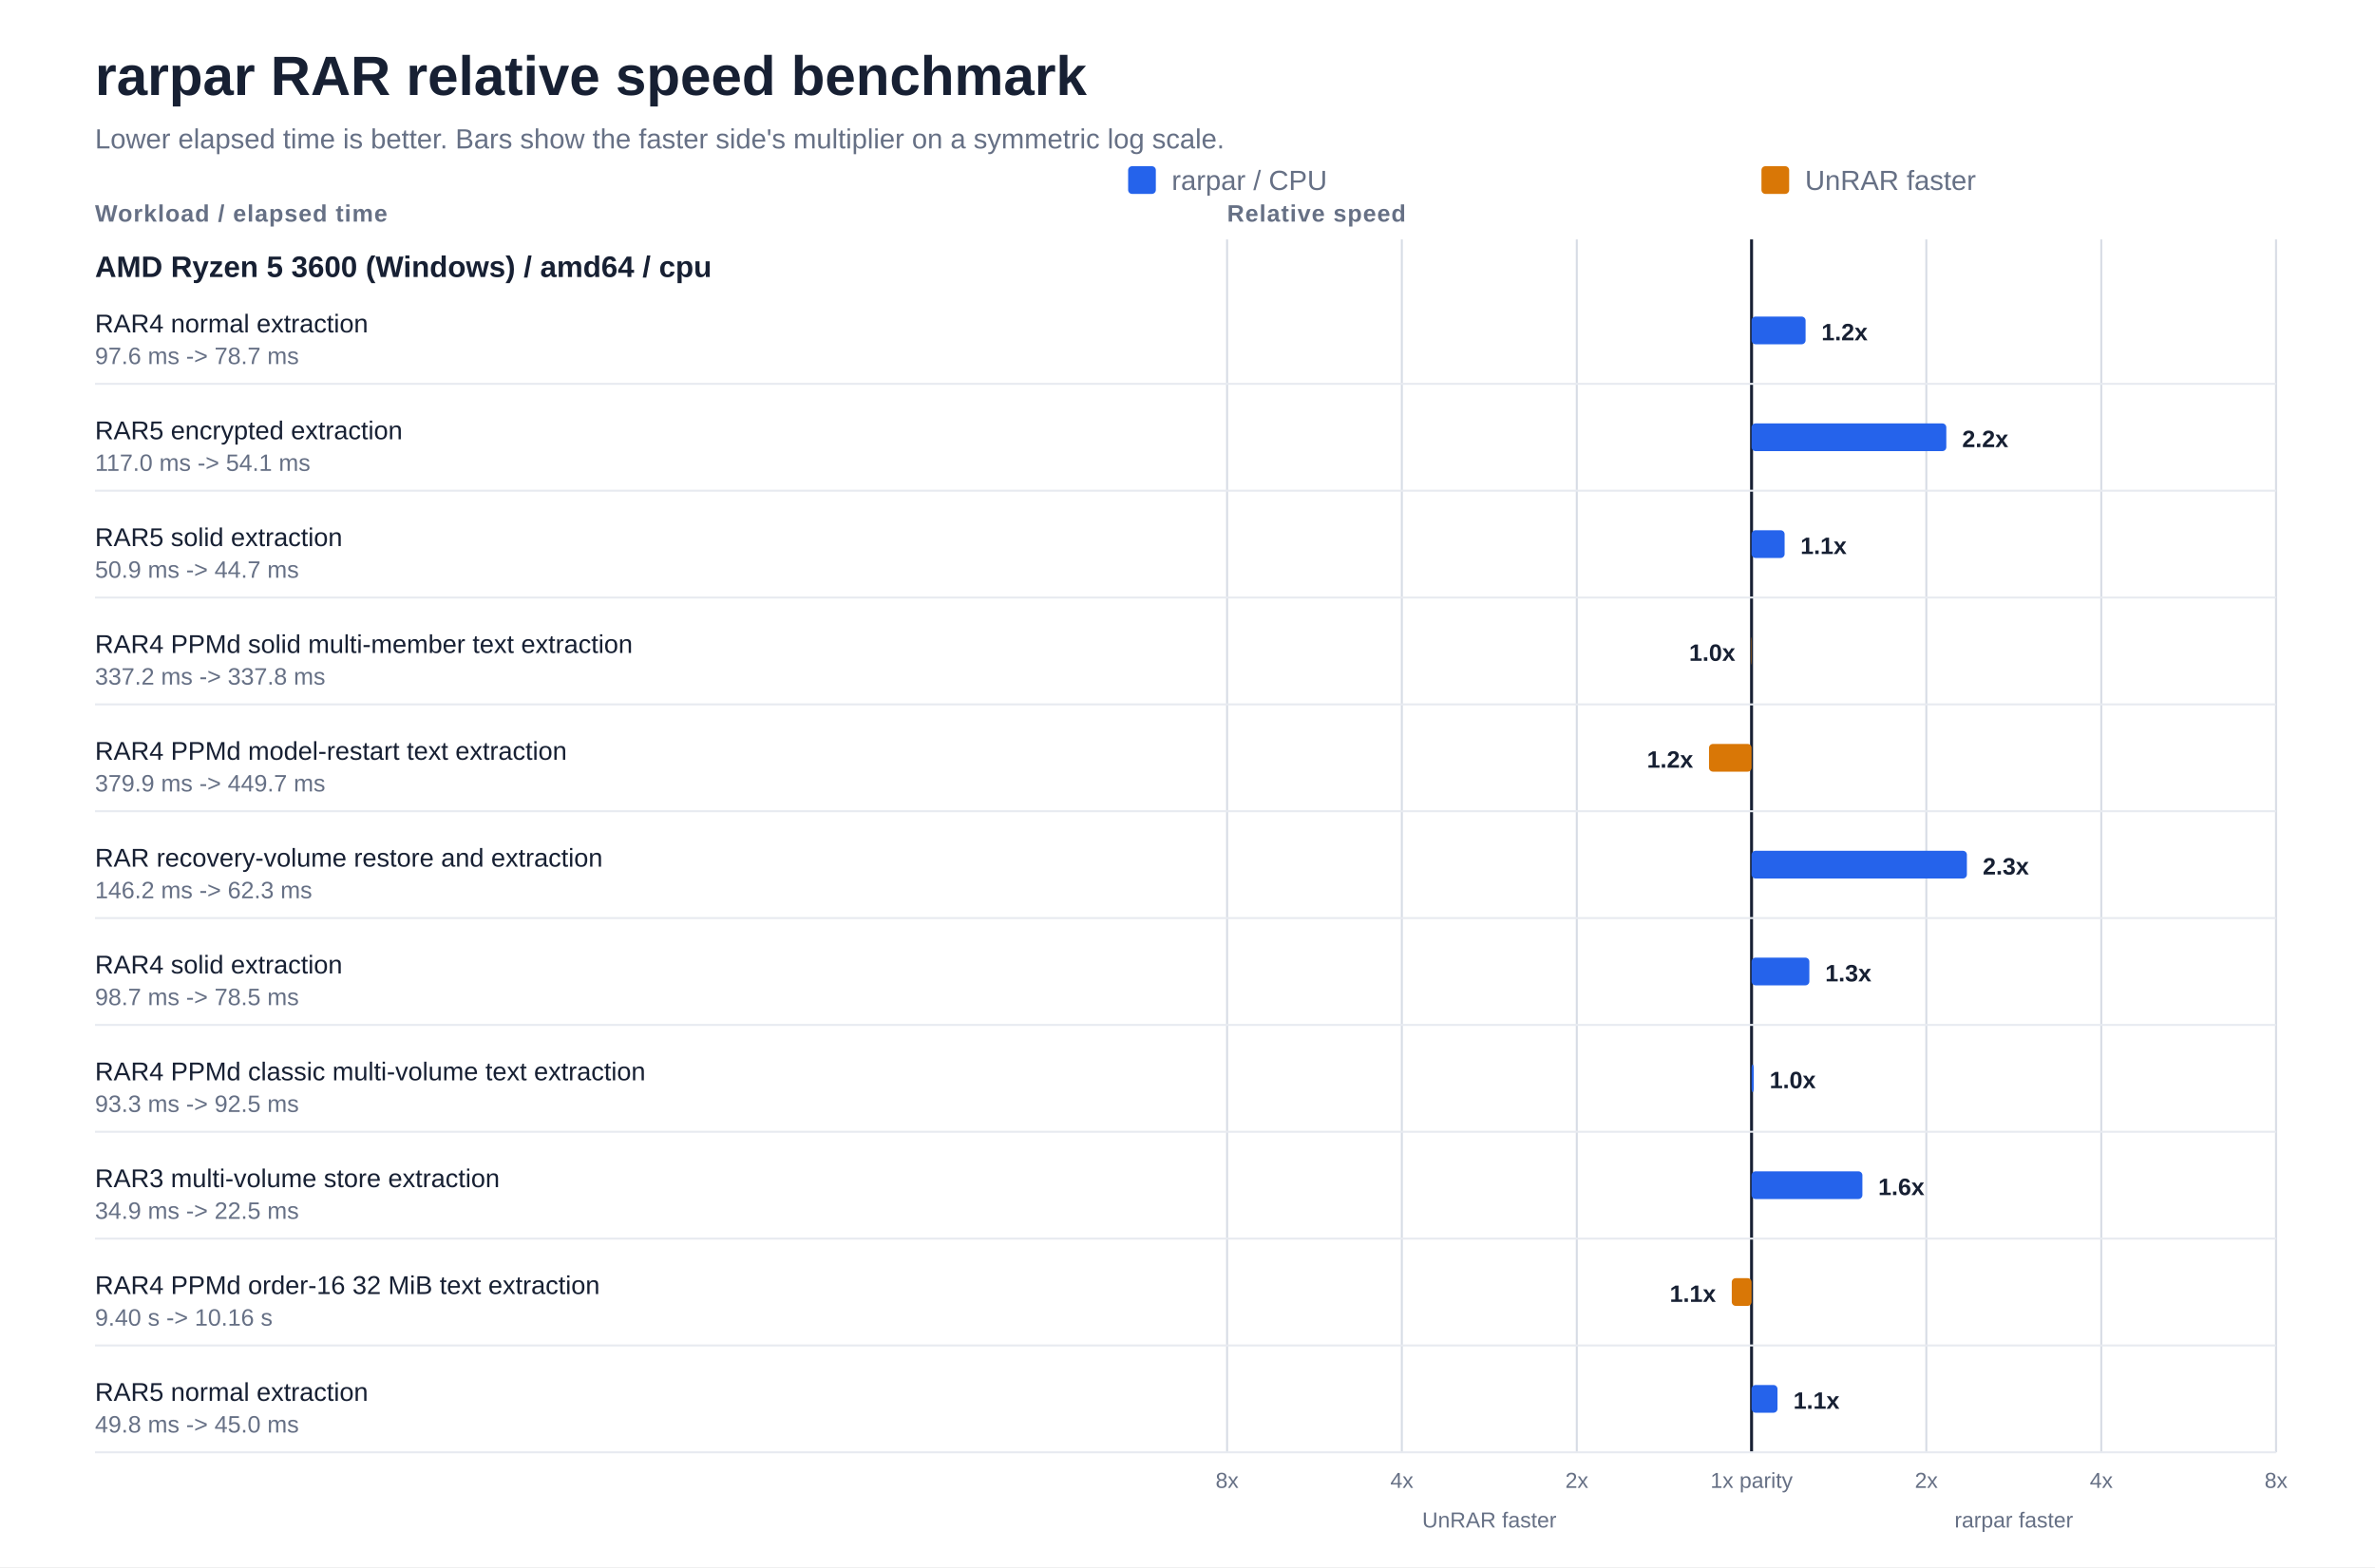
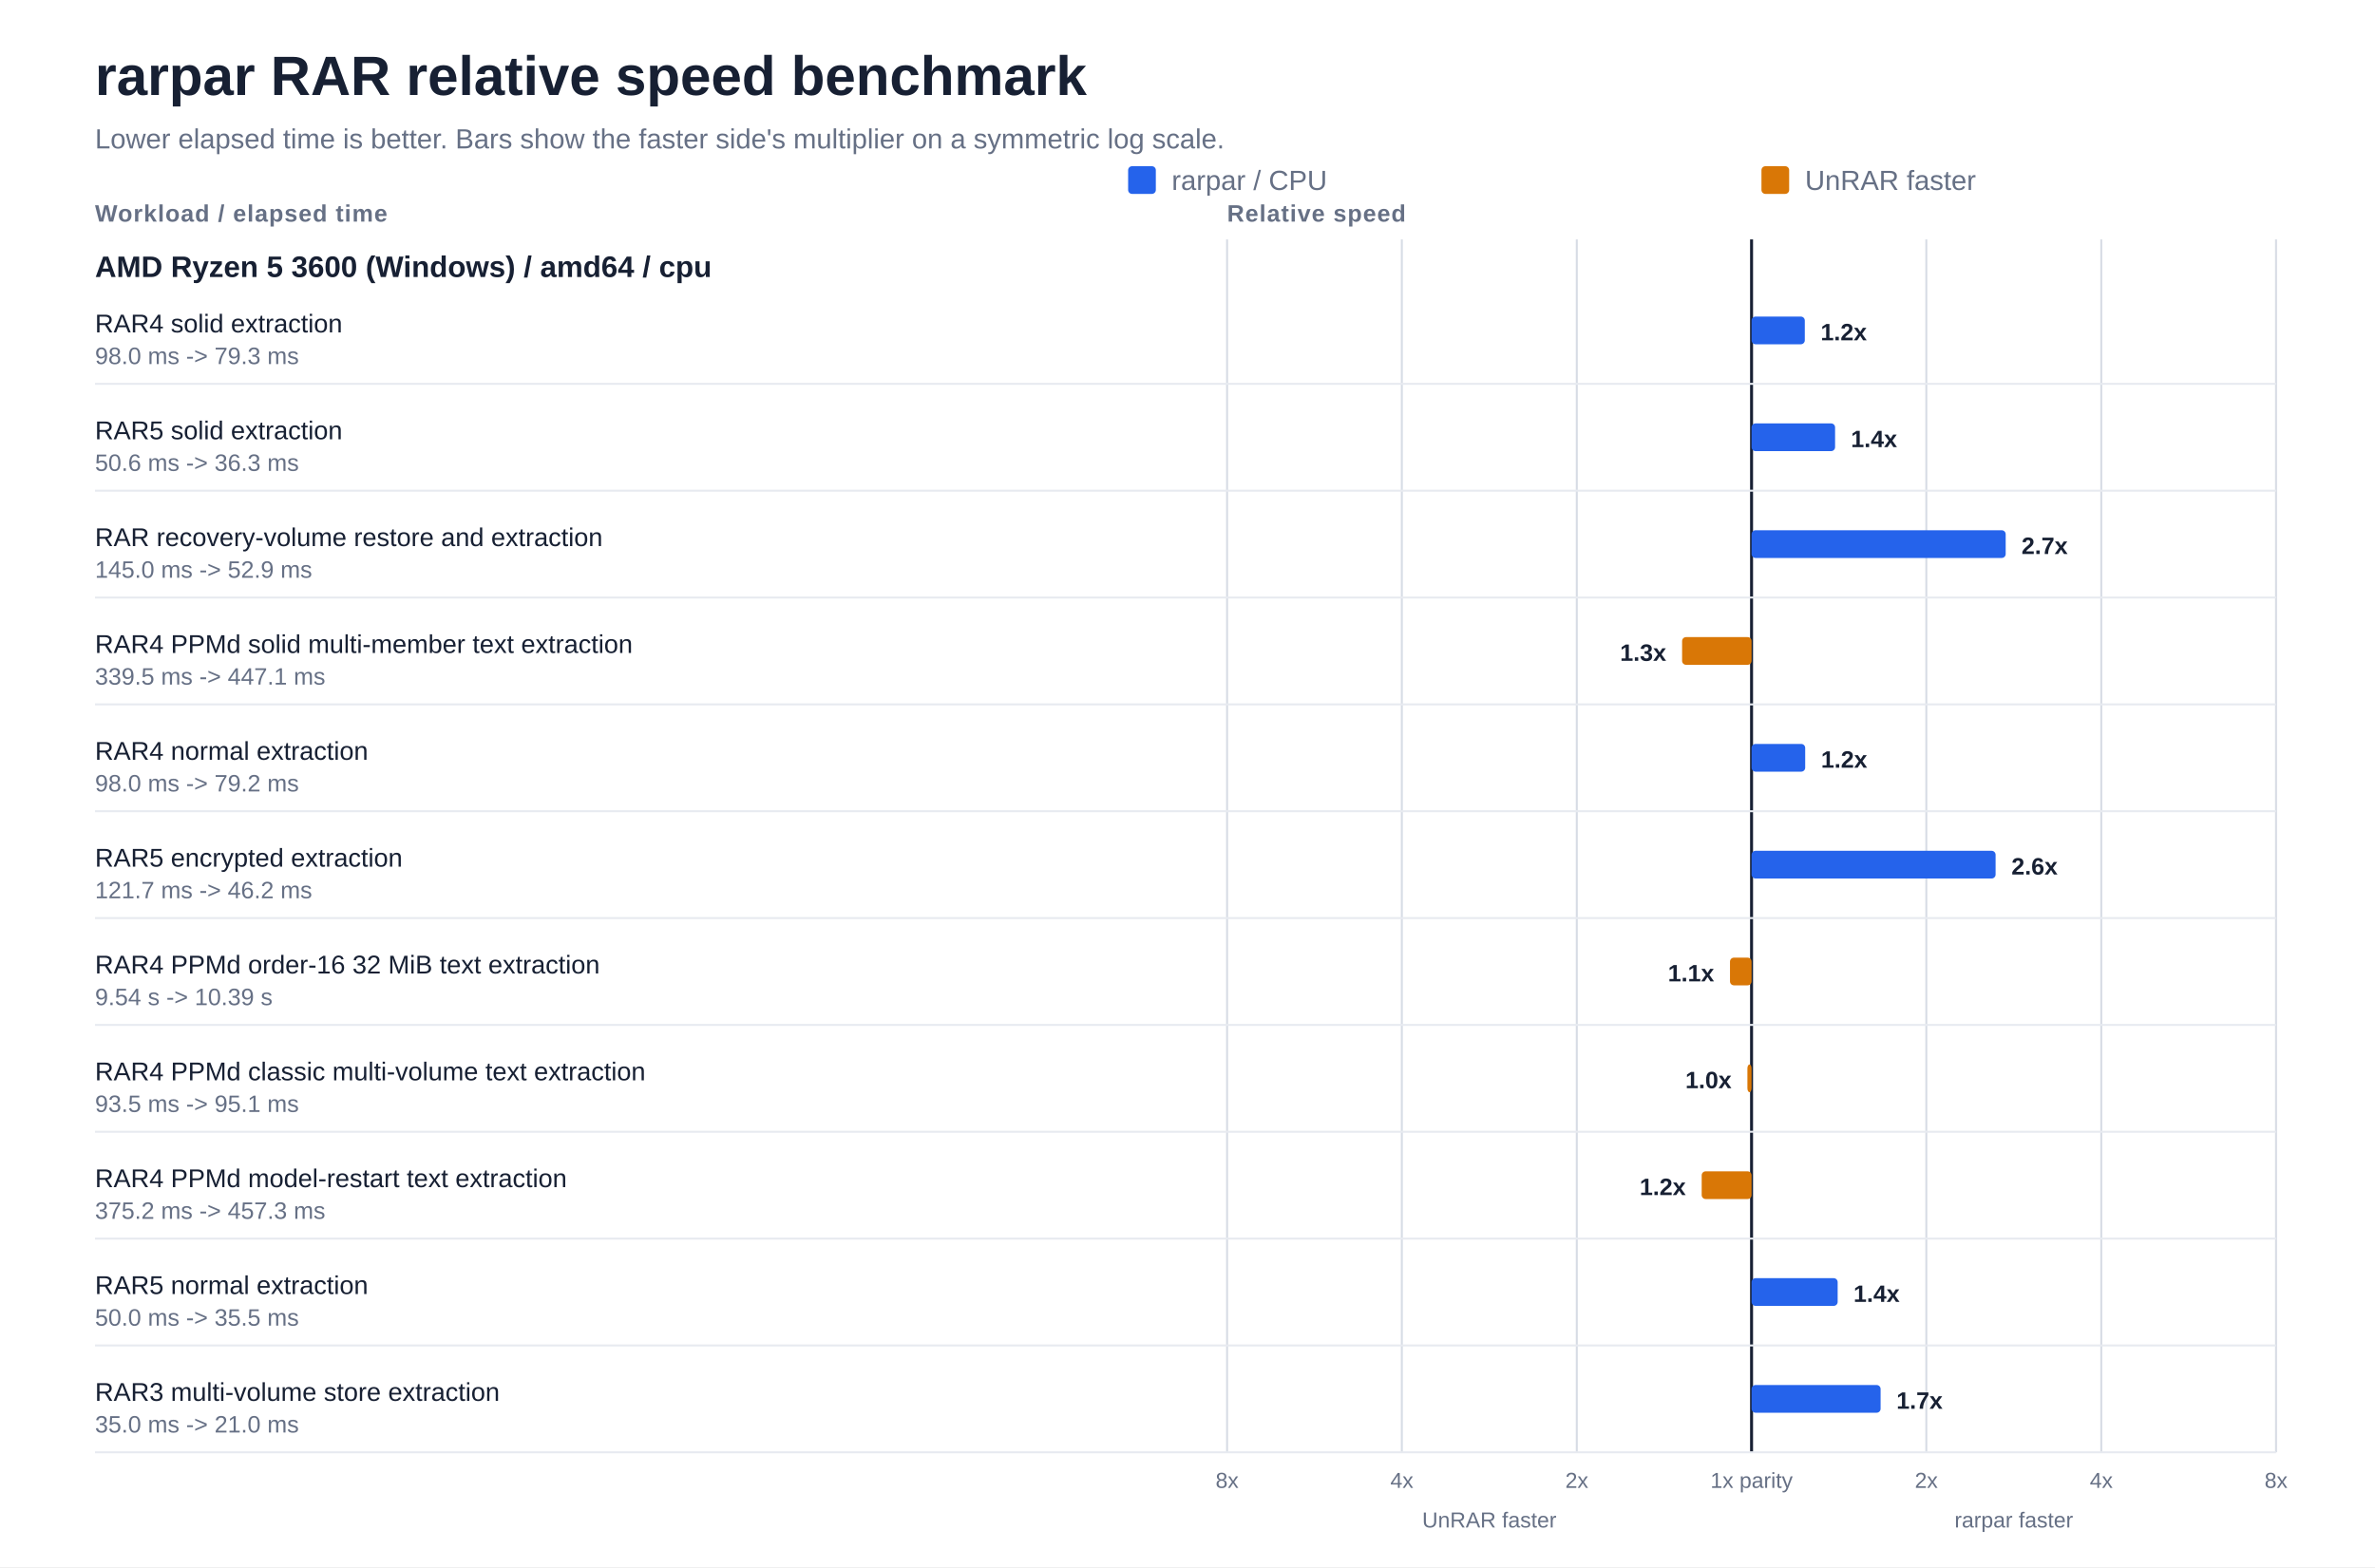
<svg xmlns="http://www.w3.org/2000/svg" width="1200" height="792" viewBox="0 0 1200 792" role="img" aria-labelledby="title desc">
  <style>
    .bg { fill: #ffffff; } text { font-family: Arial, sans-serif; fill: #172033; }
    .title { font-size: 28px; font-weight: 600; } .subtitle { font-size: 14px; fill: #667085; }
    .column { font-size: 12px; font-weight: 600; fill: #667085; letter-spacing: .04em; text-transform: uppercase; }
    .machine { font-size: 15px; font-weight: 600; } .workload { font-size: 13px; font-weight: 500; }
    .timing { font-size: 12px; fill: #667085; } .tick { font-size: 11px; fill: #667085; } .ratio { font-size: 12px; font-weight: 600; }
    .grid { stroke: #d7dce5; stroke-width: 1; } .parity { stroke: #172033; stroke-width: 1.5; } .rule { stroke: #e7eaf0; stroke-width: 1; }
    .cpu { fill: #2563eb; } .gpu { fill: #7c3aed; } .slower { fill: #d97706; }
    @media (prefers-color-scheme: dark) { .bg { fill: #0d1117; } text { fill: #e6edf3; } .subtitle, .column, .timing, .tick { fill: #9ca7b5; } .grid { stroke: #30363d; } .parity { stroke: #e6edf3; } .rule { stroke: #21262d; } .cpu { fill: #58a6ff; } .gpu { fill: #bc8cff; } .slower { fill: #f2a65a; } }
  </style>
  <rect class="bg" width="1200" height="792" />
  <text class="title" x="48" y="48">rarpar RAR relative speed benchmark</text>
  <text class="subtitle" x="48" y="75">Lower elapsed time is better. Bars show the faster side's multiplier on a symmetric log scale.</text>
  <g aria-label="Legend">
    <rect class="cpu" x="570" y="84" width="14" height="14" rx="2" />
    <text class="subtitle" x="592" y="96">rarpar / CPU</text>
    <rect class="slower" x="890" y="84" width="14" height="14" rx="2" />
    <text class="subtitle" x="912" y="96">UnRAR faster</text>
  </g>
  <text class="column" x="48" y="112">Workload / elapsed time</text>
  <text class="column" x="620" y="112">Relative speed</text>
  <g aria-label="Relative speed axis">
    <line class="grid" x1="620.0" y1="121" x2="620.0" y2="734" />
    <text class="tick" x="620.0" y="752" text-anchor="middle">8x</text>
    <line class="grid" x1="708.3" y1="121" x2="708.3" y2="734" />
    <text class="tick" x="708.3" y="752" text-anchor="middle">4x</text>
    <line class="grid" x1="796.7" y1="121" x2="796.7" y2="734" />
    <text class="tick" x="796.7" y="752" text-anchor="middle">2x</text>
    <line class="parity" x1="885.0" y1="121" x2="885.0" y2="734" />
    <text class="tick" x="885.0" y="752" text-anchor="middle">1x parity</text>
    <line class="grid" x1="973.3" y1="121" x2="973.3" y2="734" />
    <text class="tick" x="973.3" y="752" text-anchor="middle">2x</text>
    <line class="grid" x1="1061.7" y1="121" x2="1061.7" y2="734" />
    <text class="tick" x="1061.7" y="752" text-anchor="middle">4x</text>
    <line class="grid" x1="1150.0" y1="121" x2="1150.0" y2="734" />
    <text class="tick" x="1150.0" y="752" text-anchor="middle">8x</text>
    <text class="tick" x="752.5" y="772" text-anchor="middle">UnRAR faster</text>
    <text class="tick" x="1017.5" y="772" text-anchor="middle">rarpar faster</text>
  </g>
  <g aria-label="RAR benchmarks">
    <text class="machine" x="48" y="140">AMD Ryzen 5 3600 (Windows) / amd64 / cpu</text>
-     <text class="workload" x="48" y="168">RAR4 normal extraction</text>
-     <text class="timing" x="48" y="184">97.6 ms -&gt; 78.7 ms</text>
-     <rect class="cpu" x="885.0" y="160" width="27.3" height="14" rx="2" />
-     <text class="ratio" x="920.3" y="172">1.2x</text>
+     <text class="workload" x="48" y="168">RAR4 solid extraction</text>
+     <text class="timing" x="48" y="184">98.0 ms -&gt; 79.3 ms</text>
+     <rect class="cpu" x="885.0" y="160" width="26.9" height="14" rx="2" />
+     <text class="ratio" x="919.9" y="172">1.2x</text>
    <line class="rule" x1="48" y1="194" x2="1150" y2="194" />
-     <text class="workload" x="48" y="222">RAR5 encrypted extraction</text>
-     <text class="timing" x="48" y="238">117.0 ms -&gt; 54.1 ms</text>
-     <rect class="cpu" x="885.0" y="214" width="98.4" height="14" rx="2" />
-     <text class="ratio" x="991.4" y="226">2.2x</text>
+     <text class="workload" x="48" y="222">RAR5 solid extraction</text>
+     <text class="timing" x="48" y="238">50.6 ms -&gt; 36.3 ms</text>
+     <rect class="cpu" x="885.0" y="214" width="42.2" height="14" rx="2" />
+     <text class="ratio" x="935.2" y="226">1.4x</text>
    <line class="rule" x1="48" y1="248" x2="1150" y2="248" />
-     <text class="workload" x="48" y="276">RAR5 solid extraction</text>
-     <text class="timing" x="48" y="292">50.9 ms -&gt; 44.7 ms</text>
-     <rect class="cpu" x="885.0" y="268" width="16.7" height="14" rx="2" />
-     <text class="ratio" x="909.7" y="280">1.1x</text>
+     <text class="workload" x="48" y="276">RAR recovery-volume restore and extraction</text>
+     <text class="timing" x="48" y="292">145.0 ms -&gt; 52.9 ms</text>
+     <rect class="cpu" x="885.0" y="268" width="128.4" height="14" rx="2" />
+     <text class="ratio" x="1021.4" y="280">2.7x</text>
    <line class="rule" x1="48" y1="302" x2="1150" y2="302" />
    <text class="workload" x="48" y="330">RAR4 PPMd solid multi-member text extraction</text>
-     <text class="timing" x="48" y="346">337.2 ms -&gt; 337.8 ms</text>
-     <rect class="slower" x="884.8" y="322" width="0.2" height="14" rx="2" />
-     <text class="ratio" x="876.8" y="334" text-anchor="end">1.0x</text>
+     <text class="timing" x="48" y="346">339.5 ms -&gt; 447.1 ms</text>
+     <rect class="slower" x="849.9" y="322" width="35.1" height="14" rx="2" />
+     <text class="ratio" x="841.9" y="334" text-anchor="end">1.3x</text>
    <line class="rule" x1="48" y1="356" x2="1150" y2="356" />
-     <text class="workload" x="48" y="384">RAR4 PPMd model-restart text extraction</text>
-     <text class="timing" x="48" y="400">379.9 ms -&gt; 449.7 ms</text>
-     <rect class="slower" x="863.5" y="376" width="21.5" height="14" rx="2" />
-     <text class="ratio" x="855.5" y="388" text-anchor="end">1.2x</text>
+     <text class="workload" x="48" y="384">RAR4 normal extraction</text>
+     <text class="timing" x="48" y="400">98.0 ms -&gt; 79.2 ms</text>
+     <rect class="cpu" x="885.0" y="376" width="27.1" height="14" rx="2" />
+     <text class="ratio" x="920.1" y="388">1.2x</text>
    <line class="rule" x1="48" y1="410" x2="1150" y2="410" />
-     <text class="workload" x="48" y="438">RAR recovery-volume restore and extraction</text>
-     <text class="timing" x="48" y="454">146.2 ms -&gt; 62.3 ms</text>
-     <rect class="cpu" x="885.0" y="430" width="108.8" height="14" rx="2" />
-     <text class="ratio" x="1001.8" y="442">2.3x</text>
+     <text class="workload" x="48" y="438">RAR5 encrypted extraction</text>
+     <text class="timing" x="48" y="454">121.7 ms -&gt; 46.2 ms</text>
+     <rect class="cpu" x="885.0" y="430" width="123.3" height="14" rx="2" />
+     <text class="ratio" x="1016.3" y="442">2.6x</text>
    <line class="rule" x1="48" y1="464" x2="1150" y2="464" />
-     <text class="workload" x="48" y="492">RAR4 solid extraction</text>
-     <text class="timing" x="48" y="508">98.7 ms -&gt; 78.5 ms</text>
-     <rect class="cpu" x="885.0" y="484" width="29.2" height="14" rx="2" />
-     <text class="ratio" x="922.2" y="496">1.3x</text>
+     <text class="workload" x="48" y="492">RAR4 PPMd order-16 32 MiB text extraction</text>
+     <text class="timing" x="48" y="508">9.54 s -&gt; 10.39 s</text>
+     <rect class="slower" x="874.1" y="484" width="10.9" height="14" rx="2" />
+     <text class="ratio" x="866.1" y="496" text-anchor="end">1.1x</text>
    <line class="rule" x1="48" y1="518" x2="1150" y2="518" />
    <text class="workload" x="48" y="546">RAR4 PPMd classic multi-volume text extraction</text>
-     <text class="timing" x="48" y="562">93.3 ms -&gt; 92.5 ms</text>
-     <rect class="cpu" x="885.0" y="538" width="1.1" height="14" rx="2" />
-     <text class="ratio" x="894.1" y="550">1.0x</text>
+     <text class="timing" x="48" y="562">93.5 ms -&gt; 95.1 ms</text>
+     <rect class="slower" x="882.9" y="538" width="2.1" height="14" rx="2" />
+     <text class="ratio" x="874.9" y="550" text-anchor="end">1.0x</text>
    <line class="rule" x1="48" y1="572" x2="1150" y2="572" />
-     <text class="workload" x="48" y="600">RAR3 multi-volume store extraction</text>
-     <text class="timing" x="48" y="616">34.9 ms -&gt; 22.5 ms</text>
-     <rect class="cpu" x="885.0" y="592" width="56.0" height="14" rx="2" />
-     <text class="ratio" x="949.0" y="604">1.6x</text>
+     <text class="workload" x="48" y="600">RAR4 PPMd model-restart text extraction</text>
+     <text class="timing" x="48" y="616">375.2 ms -&gt; 457.3 ms</text>
+     <rect class="slower" x="859.8" y="592" width="25.2" height="14" rx="2" />
+     <text class="ratio" x="851.8" y="604" text-anchor="end">1.2x</text>
    <line class="rule" x1="48" y1="626" x2="1150" y2="626" />
-     <text class="workload" x="48" y="654">RAR4 PPMd order-16 32 MiB text extraction</text>
-     <text class="timing" x="48" y="670">9.40 s -&gt; 10.16 s</text>
-     <rect class="slower" x="875.0" y="646" width="10.0" height="14" rx="2" />
-     <text class="ratio" x="867.0" y="658" text-anchor="end">1.1x</text>
+     <text class="workload" x="48" y="654">RAR5 normal extraction</text>
+     <text class="timing" x="48" y="670">50.0 ms -&gt; 35.5 ms</text>
+     <rect class="cpu" x="885.0" y="646" width="43.5" height="14" rx="2" />
+     <text class="ratio" x="936.5" y="658">1.4x</text>
    <line class="rule" x1="48" y1="680" x2="1150" y2="680" />
-     <text class="workload" x="48" y="708">RAR5 normal extraction</text>
-     <text class="timing" x="48" y="724">49.8 ms -&gt; 45.0 ms</text>
-     <rect class="cpu" x="885.0" y="700" width="13.1" height="14" rx="2" />
-     <text class="ratio" x="906.1" y="712">1.1x</text>
+     <text class="workload" x="48" y="708">RAR3 multi-volume store extraction</text>
+     <text class="timing" x="48" y="724">35.0 ms -&gt; 21.0 ms</text>
+     <rect class="cpu" x="885.0" y="700" width="65.2" height="14" rx="2" />
+     <text class="ratio" x="958.2" y="712">1.7x</text>
    <line class="rule" x1="48" y1="734" x2="1150" y2="734" />
  </g>
</svg>
